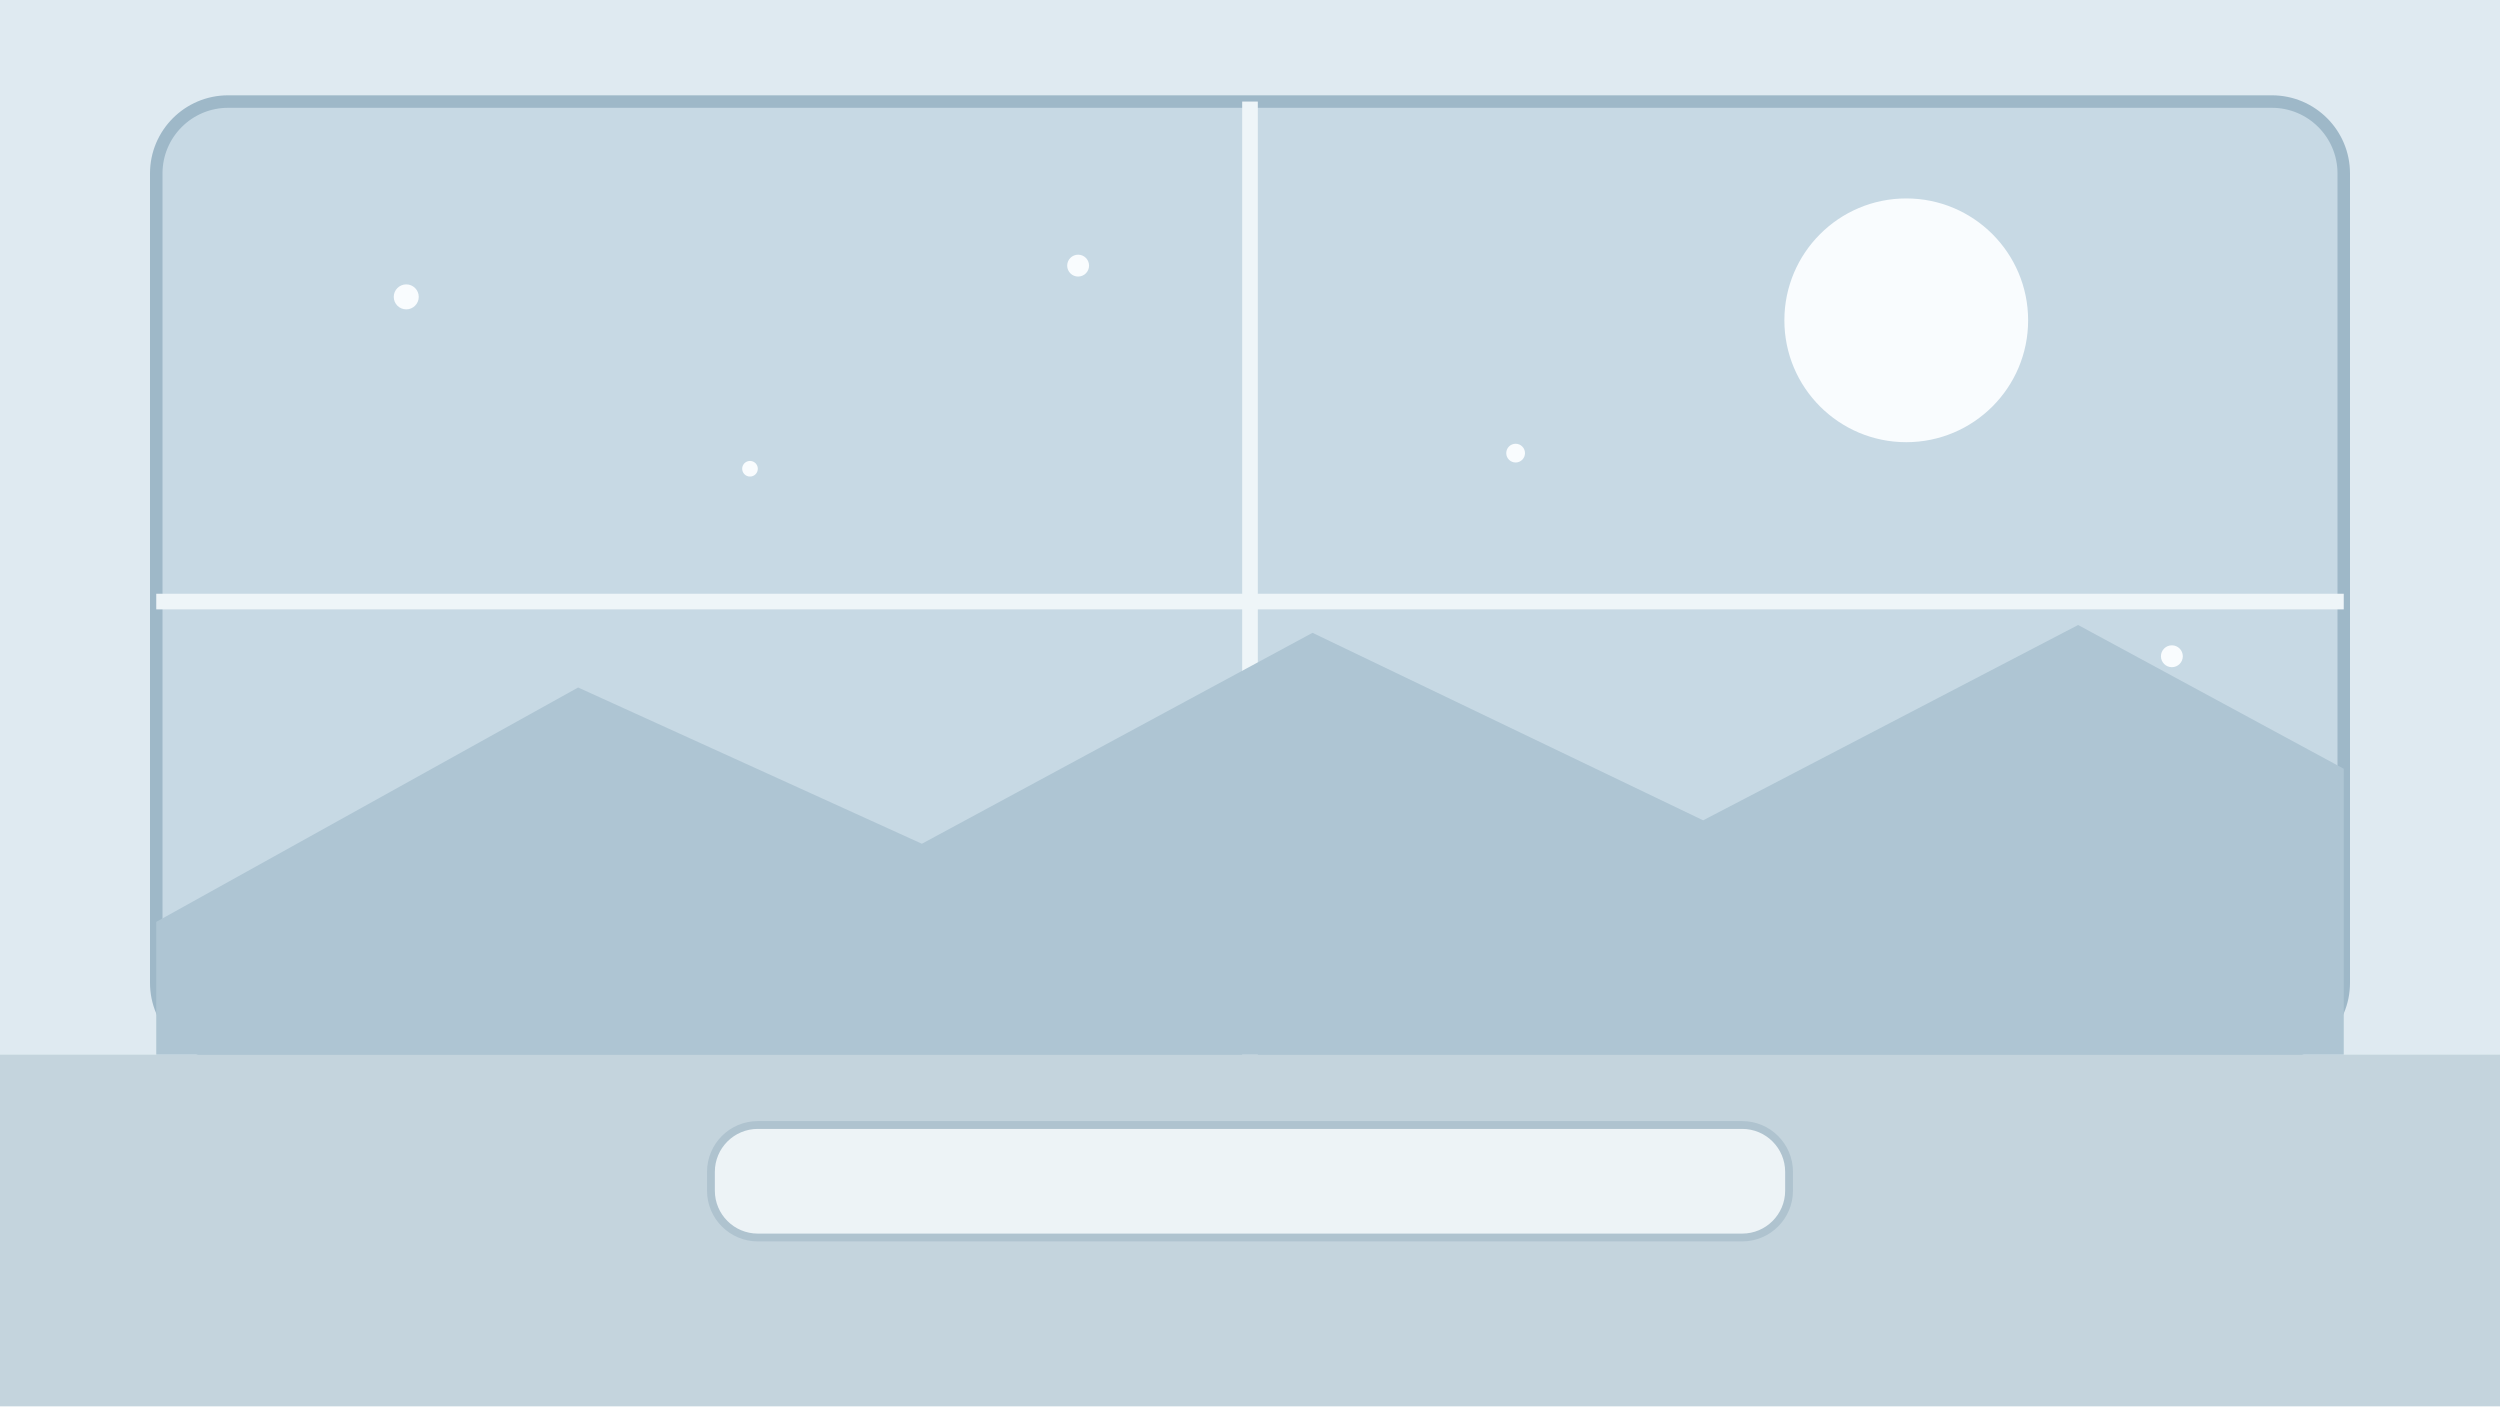
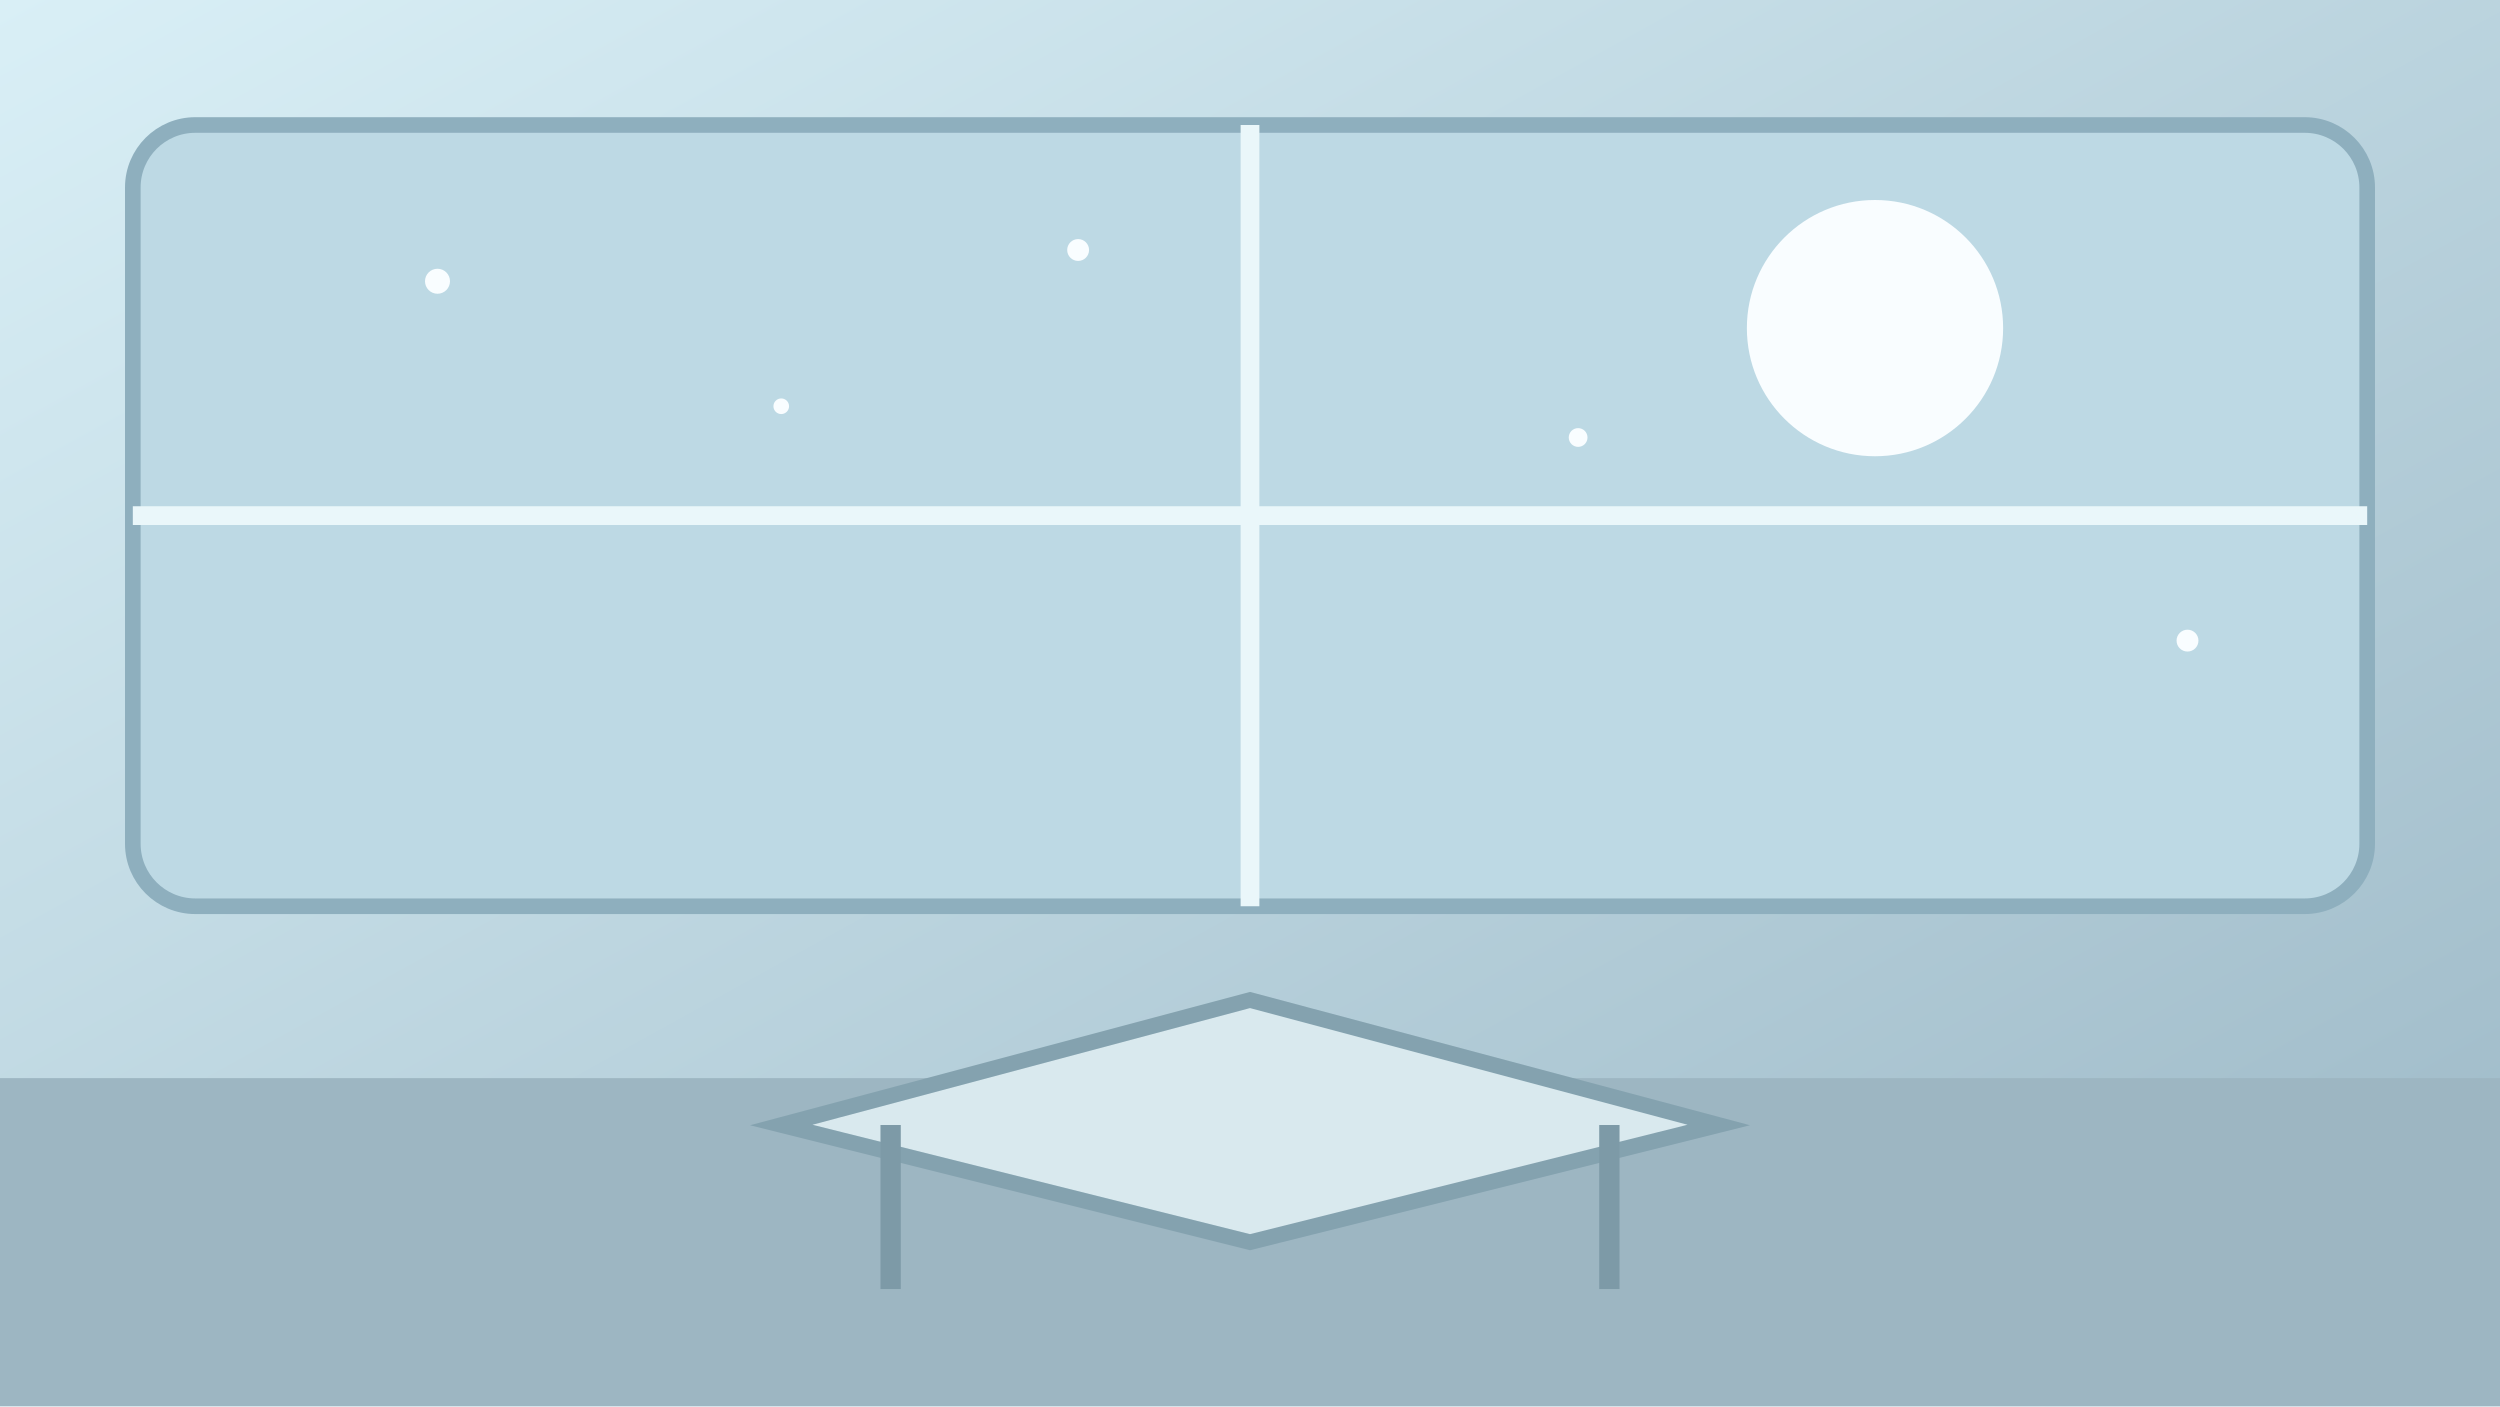
<svg xmlns="http://www.w3.org/2000/svg" viewBox="0 0 1600 900">
-   <rect width="1600" height="900" fill="#dfeaf1" />
-   <rect x="100" y="65" width="1400" height="610" rx="46" fill="#c7d9e4" stroke="#9eb8c8" stroke-width="8" />
-   <path d="M800 65v610M100 385h1400" stroke="#eef5f8" stroke-width="10" />
-   <circle cx="1220" cy="205" r="78" fill="#f9fcfe" />
-   <g fill="#f9fcfe">
-     <circle cx="260" cy="190" r="8" />
-     <circle cx="480" cy="300" r="5" />
-     <circle cx="690" cy="170" r="7" />
-     <circle cx="970" cy="290" r="6" />
-     <circle cx="1390" cy="420" r="7" />
+   <defs>
+     <linearGradient id="o" y2="1">
+       <stop stop-color="#d9eff6" />
+       <stop offset="1" stop-color="#9cb8c6" />
+     </linearGradient>
+   </defs>
+   <rect width="1600" height="900" fill="url(#o)" />
+   <rect x="85" y="80" width="1430" height="500" rx="40" fill="#bdd9e4" stroke="#8eafbe" stroke-width="10" />
+   <path d="M800 80v500M85 330h1430" stroke="#eaf7fa" stroke-width="12" />
+   <circle cx="1200" cy="210" r="82" fill="#f9fdff" />
+   <g fill="#f9fdff">
+     <circle cx="280" cy="180" r="8" />
+     <circle cx="500" cy="260" r="5" />
+     <circle cx="690" cy="160" r="7" />
+     <circle cx="1010" cy="280" r="6" />
+     <circle cx="1400" cy="410" r="7" />
  </g>
-   <path d="M100 590l270-150 220 100 250-135 250 120 240-125 170 92v183H100z" fill="#aec5d3" />
-   <rect y="675" width="1600" height="225" fill="#c4d4dd" />
-   <rect x="455" y="720" width="690" height="72" rx="30" fill="#edf3f6" stroke="#afc3cf" stroke-width="5" />
+   <path d="M0 690h1600v210H0Z" fill="#9db6c2" />
+   <path d="m500 720 300-80 300 80-300 75Z" fill="#d9e9ee" stroke="#84a2af" stroke-width="10" />
+   <path d="M570 720v105m460-105v105" stroke="#7d9aa7" stroke-width="13" />
</svg>
